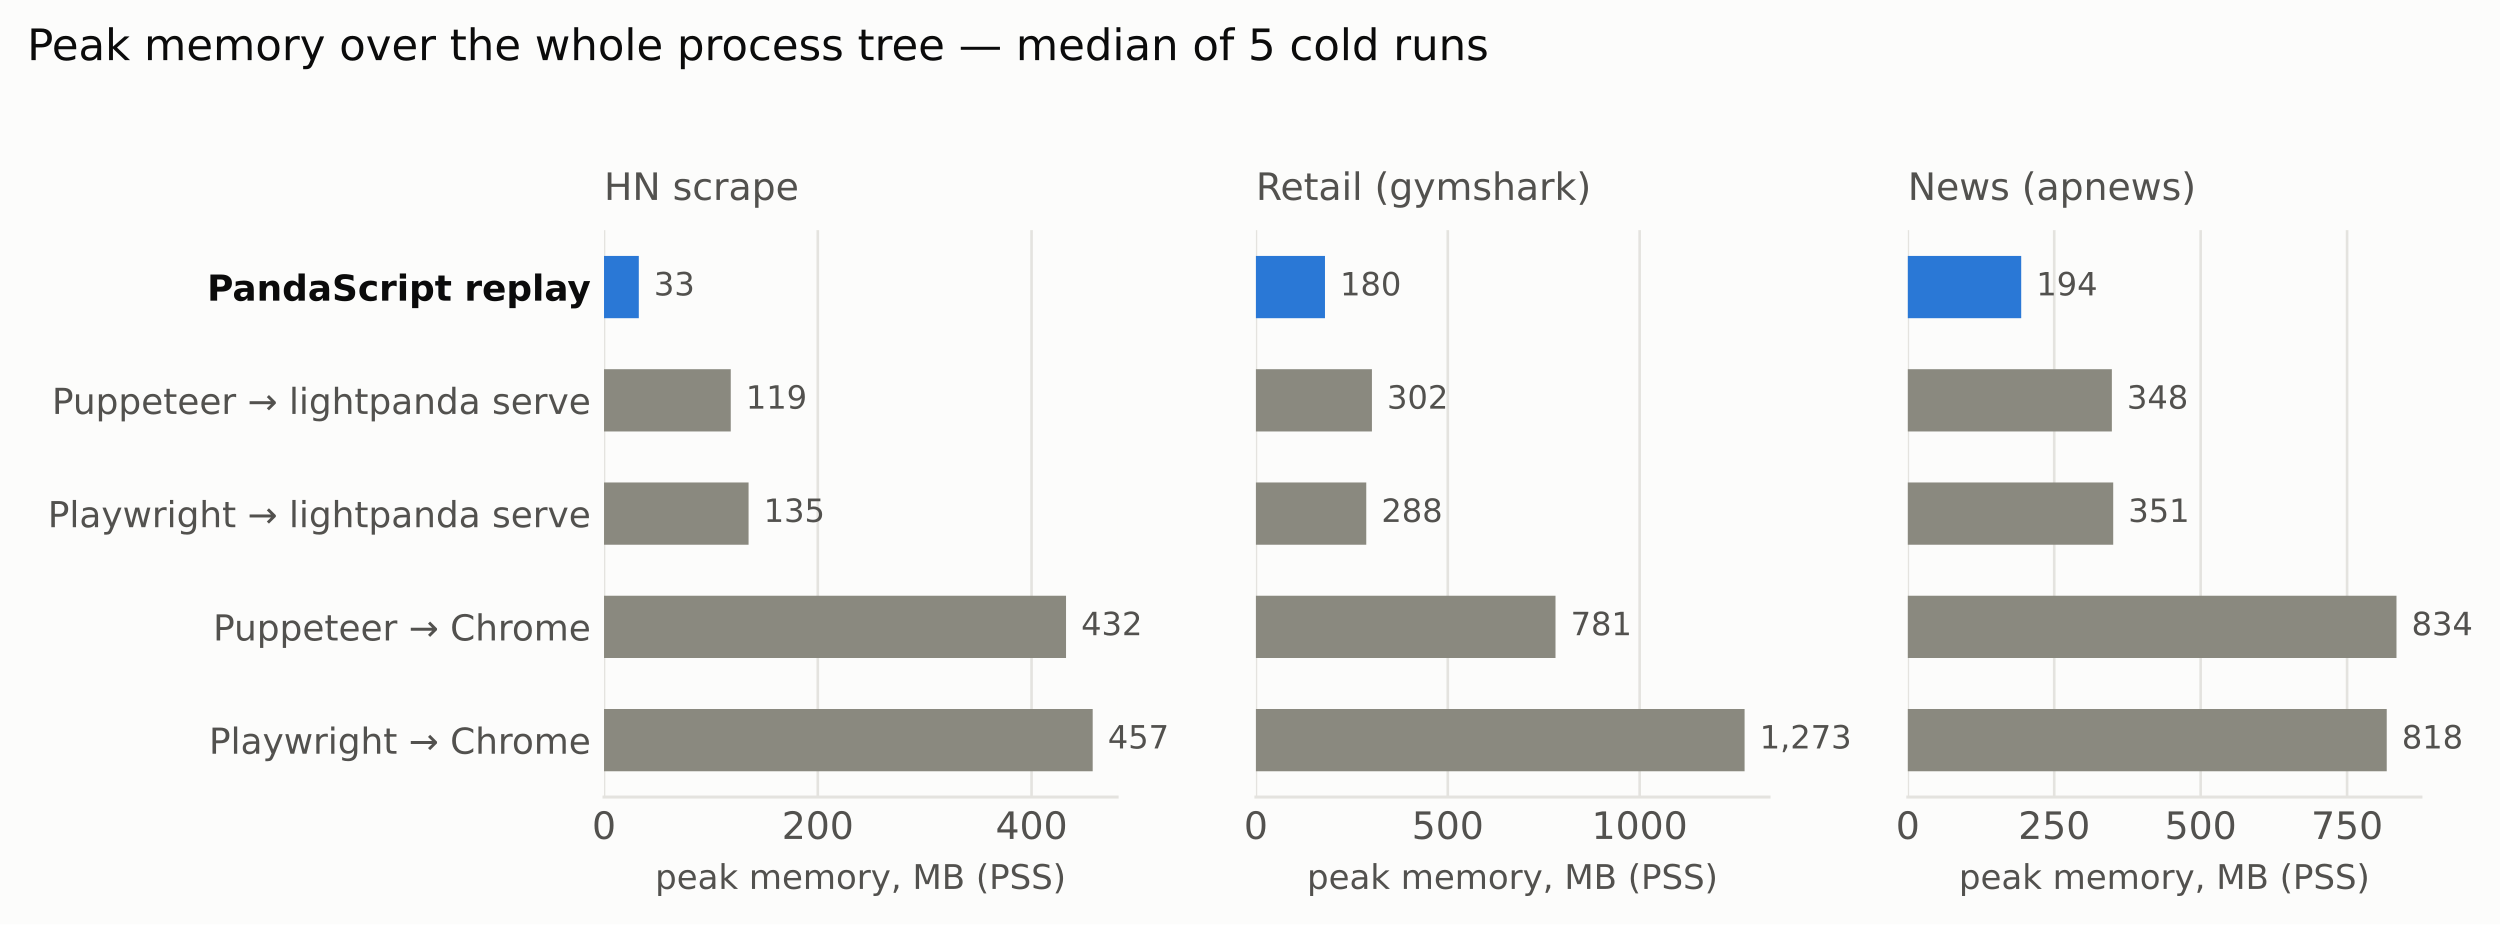
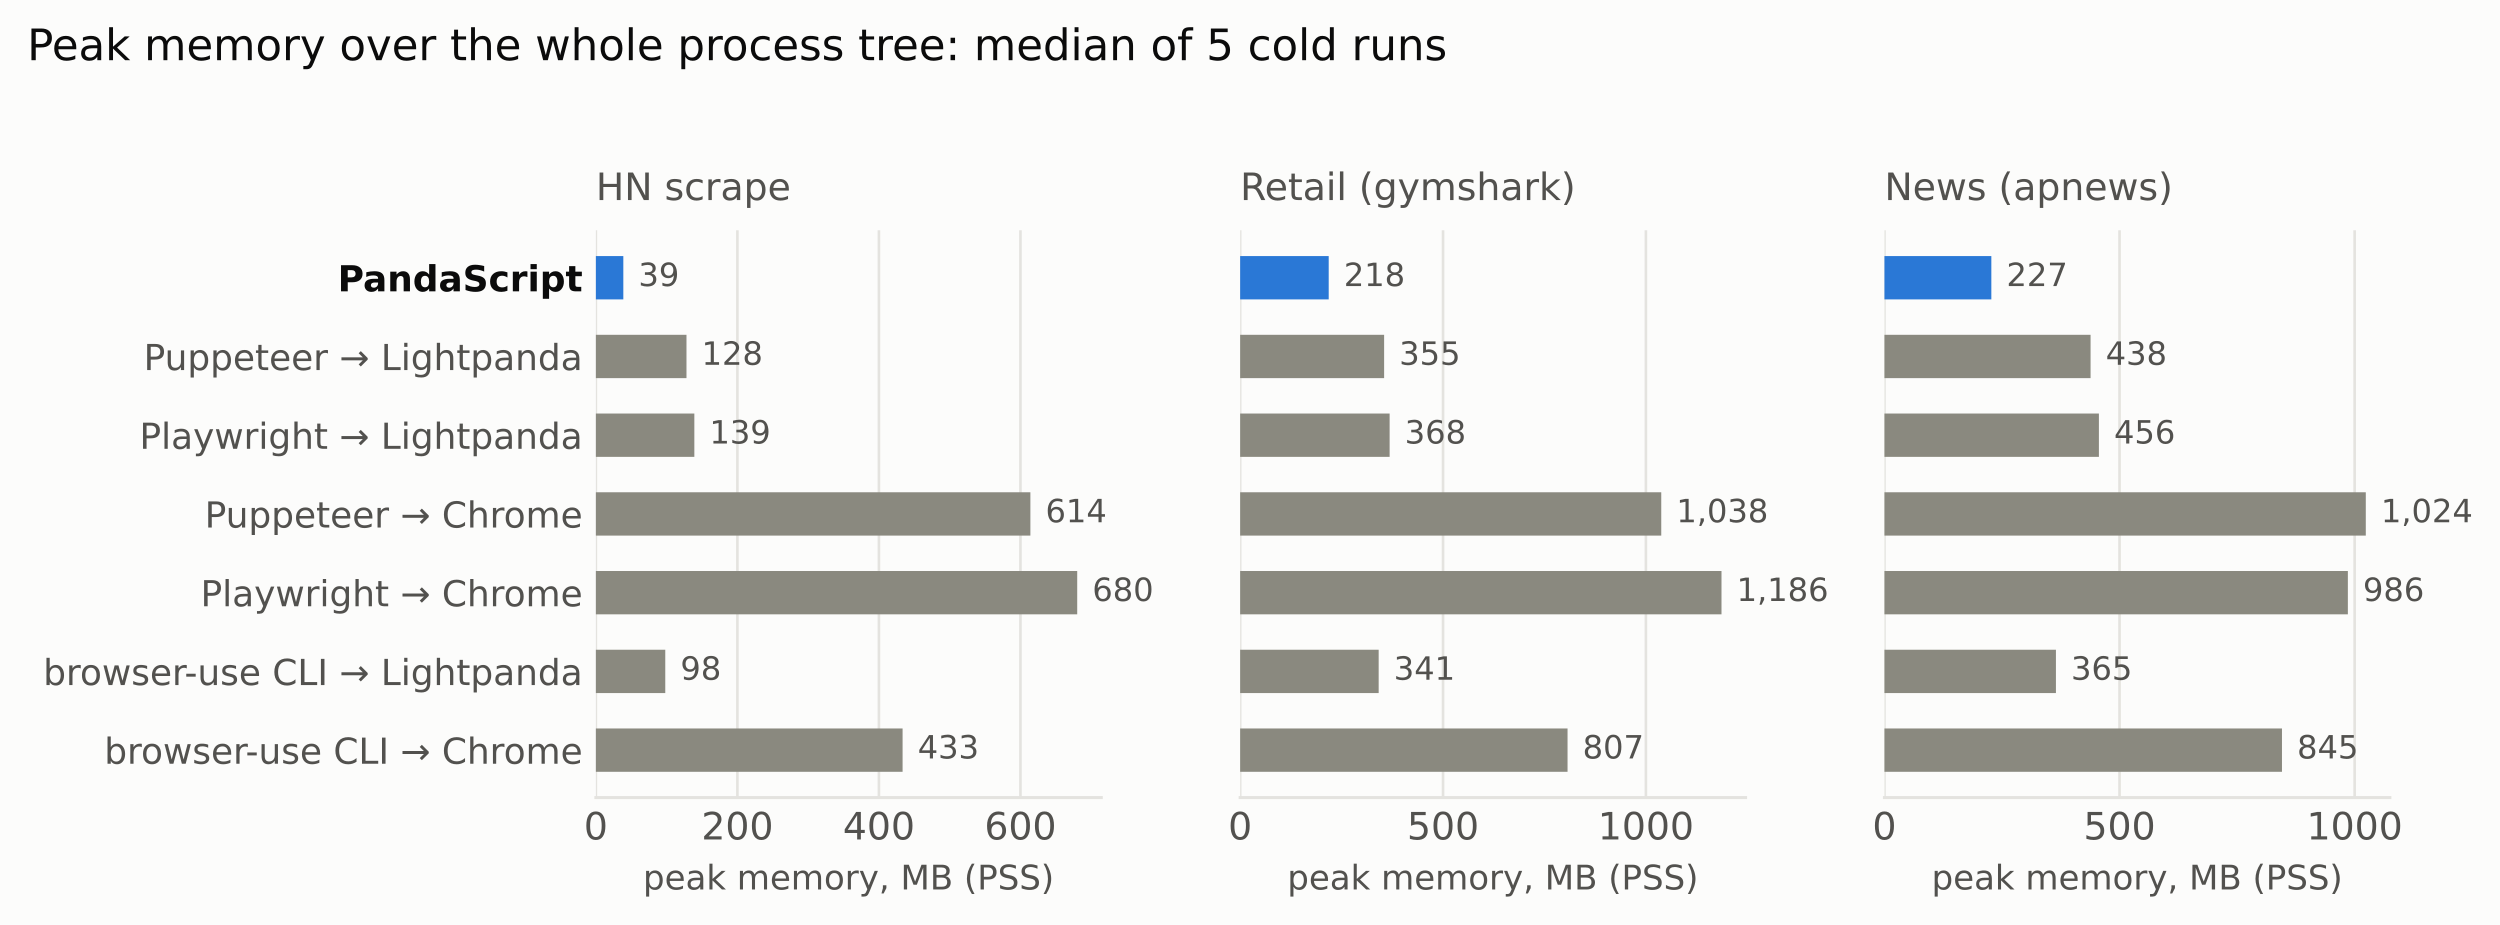
- <svg xmlns="http://www.w3.org/2000/svg" width="662.349pt" height="244.871pt" viewBox="0 0 662.349 244.871" version="1.1">
+ <svg xmlns="http://www.w3.org/2000/svg" width="661.92pt" height="244.871pt" viewBox="0 0 661.92 244.871" version="1.1">
  <defs>
    <style type="text/css">*{stroke-linejoin: round; stroke-linecap: butt}</style>
  </defs>
  <g id="figure_1">
    <g id="patch_1">
-       <path d="M 0 244.871  L 662.349 244.871  L 662.349 0  L 0 0  z " style="fill: #fcfcfb" />
+       <path d="M 0 244.871  L 661.92 244.871  L 661.92 0  L 0 0  z " style="fill: #fcfcfb" />
    </g>
    <g id="axes_1">
      <g id="patch_2">
-         <path d="M 160.028 211.17  L 295.971 211.17  L 295.971 60.972  L 160.028 60.972  z " style="fill: #fcfcfb" />
+         <path d="M 157.767 211.17  L 291.584 211.17  L 291.584 60.972  L 157.767 60.972  z " style="fill: #fcfcfb" />
      </g>
      <g id="matplotlib.axis_1">
        <g id="xtick_1">
          <g id="line2d_1">
-             <path d="M 160.028 211.17  L 160.028 60.972  " clip-path="url(#ped3a4d51f2)" style="fill: none; stroke: #e4e3df; stroke-width: 0.7; stroke-linecap: square" />
+             <path d="M 157.767 211.17  L 157.767 60.972  " clip-path="url(#p90a163537b)" style="fill: none; stroke: #e4e3df; stroke-width: 0.7; stroke-linecap: square" />
          </g>
          <g id="line2d_2" />
          <g id="text_1">
-             <text style="font-size: 10px; font-family: 'DejaVu Sans', 'Bitstream Vera Sans', 'Computer Modern Sans Serif', 'Lucida Grande', 'Verdana', 'Geneva', 'Lucid', 'Arial', 'Helvetica', 'Avant Garde', sans-serif; text-anchor: middle; fill: #52514e" x="160.028" y="222.268" transform="rotate(-0 160.028 222.2675)">0</text>
+             <text style="font-size: 10px; font-family: 'DejaVu Sans', 'Bitstream Vera Sans', 'Computer Modern Sans Serif', 'Lucida Grande', 'Verdana', 'Geneva', 'Lucid', 'Arial', 'Helvetica', 'Avant Garde', sans-serif; text-anchor: middle; fill: #52514e" x="157.767" y="222.268" transform="rotate(-0 157.7668 222.2675)">0</text>
          </g>
        </g>
        <g id="xtick_2">
          <g id="line2d_3">
-             <path d="M 216.664 211.17  L 216.664 60.972  " clip-path="url(#ped3a4d51f2)" style="fill: none; stroke: #e4e3df; stroke-width: 0.7; stroke-linecap: square" />
+             <path d="M 195.238 211.17  L 195.238 60.972  " clip-path="url(#p90a163537b)" style="fill: none; stroke: #e4e3df; stroke-width: 0.7; stroke-linecap: square" />
          </g>
          <g id="line2d_4" />
          <g id="text_2">
-             <text style="font-size: 10px; font-family: 'DejaVu Sans', 'Bitstream Vera Sans', 'Computer Modern Sans Serif', 'Lucida Grande', 'Verdana', 'Geneva', 'Lucid', 'Arial', 'Helvetica', 'Avant Garde', sans-serif; text-anchor: middle; fill: #52514e" x="216.664" y="222.268" transform="rotate(-0 216.6644 222.2675)">200</text>
+             <text style="font-size: 10px; font-family: 'DejaVu Sans', 'Bitstream Vera Sans', 'Computer Modern Sans Serif', 'Lucida Grande', 'Verdana', 'Geneva', 'Lucid', 'Arial', 'Helvetica', 'Avant Garde', sans-serif; text-anchor: middle; fill: #52514e" x="195.238" y="222.268" transform="rotate(-0 195.2378 222.2675)">200</text>
          </g>
        </g>
        <g id="xtick_3">
          <g id="line2d_5">
-             <path d="M 273.301 211.17  L 273.301 60.972  " clip-path="url(#ped3a4d51f2)" style="fill: none; stroke: #e4e3df; stroke-width: 0.7; stroke-linecap: square" />
+             <path d="M 232.709 211.17  L 232.709 60.972  " clip-path="url(#p90a163537b)" style="fill: none; stroke: #e4e3df; stroke-width: 0.7; stroke-linecap: square" />
          </g>
          <g id="line2d_6" />
          <g id="text_3">
-             <text style="font-size: 10px; font-family: 'DejaVu Sans', 'Bitstream Vera Sans', 'Computer Modern Sans Serif', 'Lucida Grande', 'Verdana', 'Geneva', 'Lucid', 'Arial', 'Helvetica', 'Avant Garde', sans-serif; text-anchor: middle; fill: #52514e" x="273.301" y="222.268" transform="rotate(-0 273.3008 222.2675)">400</text>
-           </g>
-         </g>
-         <g id="text_4">
-           <text style="font-size: 9px; font-family: 'DejaVu Sans', 'Bitstream Vera Sans', 'Computer Modern Sans Serif', 'Lucida Grande', 'Verdana', 'Geneva', 'Lucid', 'Arial', 'Helvetica', 'Avant Garde', sans-serif; text-anchor: middle; fill: #52514e" x="228" y="235.508" transform="rotate(-0 227.9996 235.5085)">peak memory, MB (PSS)</text>
+             <text style="font-size: 10px; font-family: 'DejaVu Sans', 'Bitstream Vera Sans', 'Computer Modern Sans Serif', 'Lucida Grande', 'Verdana', 'Geneva', 'Lucid', 'Arial', 'Helvetica', 'Avant Garde', sans-serif; text-anchor: middle; fill: #52514e" x="232.709" y="222.268" transform="rotate(-0 232.7087 222.2675)">400</text>
+           </g>
+         </g>
+         <g id="xtick_4">
+           <g id="line2d_7">
+             <path d="M 270.18 211.17  L 270.18 60.972  " clip-path="url(#p90a163537b)" style="fill: none; stroke: #e4e3df; stroke-width: 0.7; stroke-linecap: square" />
+           </g>
+           <g id="line2d_8" />
+           <g id="text_4">
+             <text style="font-size: 10px; font-family: 'DejaVu Sans', 'Bitstream Vera Sans', 'Computer Modern Sans Serif', 'Lucida Grande', 'Verdana', 'Geneva', 'Lucid', 'Arial', 'Helvetica', 'Avant Garde', sans-serif; text-anchor: middle; fill: #52514e" x="270.18" y="222.268" transform="rotate(-0 270.1797 222.2675)">600</text>
+           </g>
+         </g>
+         <g id="text_5">
+           <text style="font-size: 9px; font-family: 'DejaVu Sans', 'Bitstream Vera Sans', 'Computer Modern Sans Serif', 'Lucida Grande', 'Verdana', 'Geneva', 'Lucid', 'Arial', 'Helvetica', 'Avant Garde', sans-serif; text-anchor: middle; fill: #52514e" x="224.675" y="235.508" transform="rotate(-0 224.6753 235.5085)">peak memory, MB (PSS)</text>
        </g>
      </g>
      <g id="matplotlib.axis_2">
        <g id="ytick_1">
-           <g id="line2d_7" />
-           <g id="text_5">
-             <text style="font-size: 9.5px; font-family: 'DejaVu Sans', 'Bitstream Vera Sans', 'Computer Modern Sans Serif', 'Lucida Grande', 'Verdana', 'Geneva', 'Lucid', 'Arial', 'Helvetica', 'Avant Garde', sans-serif; text-anchor: end; fill: #52514e" x="156.528" y="199.699" transform="rotate(-0 156.528 199.6993)">Playwright → Chrome</text>
+           <g id="line2d_9" />
+           <g id="text_6">
+             <text style="font-size: 9.5px; font-family: 'DejaVu Sans', 'Bitstream Vera Sans', 'Computer Modern Sans Serif', 'Lucida Grande', 'Verdana', 'Geneva', 'Lucid', 'Arial', 'Helvetica', 'Avant Garde', sans-serif; text-anchor: end; fill: #52514e" x="154.267" y="202.219" transform="rotate(-0 154.2668 202.2192)">browser-use CLI → Chrome</text>
          </g>
        </g>
        <g id="ytick_2">
-           <g id="line2d_8" />
-           <g id="text_6">
-             <text style="font-size: 9.5px; font-family: 'DejaVu Sans', 'Bitstream Vera Sans', 'Computer Modern Sans Serif', 'Lucida Grande', 'Verdana', 'Geneva', 'Lucid', 'Arial', 'Helvetica', 'Avant Garde', sans-serif; text-anchor: end; fill: #52514e" x="156.528" y="169.69" transform="rotate(-0 156.528 169.6898)">Puppeteer → Chrome</text>
+           <g id="line2d_10" />
+           <g id="text_7">
+             <text style="font-size: 9.5px; font-family: 'DejaVu Sans', 'Bitstream Vera Sans', 'Computer Modern Sans Serif', 'Lucida Grande', 'Verdana', 'Geneva', 'Lucid', 'Arial', 'Helvetica', 'Avant Garde', sans-serif; text-anchor: end; fill: #52514e" x="154.267" y="181.373" transform="rotate(-0 154.2668 181.3729)">browser-use CLI → Lightpanda</text>
          </g>
        </g>
        <g id="ytick_3">
-           <g id="line2d_9" />
-           <g id="text_7">
-             <text style="font-size: 9.5px; font-family: 'DejaVu Sans', 'Bitstream Vera Sans', 'Computer Modern Sans Serif', 'Lucida Grande', 'Verdana', 'Geneva', 'Lucid', 'Arial', 'Helvetica', 'Avant Garde', sans-serif; text-anchor: end; fill: #52514e" x="156.528" y="139.68" transform="rotate(-0 156.528 139.6802)">Playwright → lightpanda serve</text>
+           <g id="line2d_11" />
+           <g id="text_8">
+             <text style="font-size: 9.5px; font-family: 'DejaVu Sans', 'Bitstream Vera Sans', 'Computer Modern Sans Serif', 'Lucida Grande', 'Verdana', 'Geneva', 'Lucid', 'Arial', 'Helvetica', 'Avant Garde', sans-serif; text-anchor: end; fill: #52514e" x="154.267" y="160.527" transform="rotate(-0 154.2668 160.5265)">Playwright → Chrome</text>
          </g>
        </g>
        <g id="ytick_4">
-           <g id="line2d_10" />
-           <g id="text_8">
-             <text style="font-size: 9.5px; font-family: 'DejaVu Sans', 'Bitstream Vera Sans', 'Computer Modern Sans Serif', 'Lucida Grande', 'Verdana', 'Geneva', 'Lucid', 'Arial', 'Helvetica', 'Avant Garde', sans-serif; text-anchor: end; fill: #52514e" x="156.528" y="109.671" transform="rotate(-0 156.528 109.6706)">Puppeteer → lightpanda serve</text>
+           <g id="line2d_12" />
+           <g id="text_9">
+             <text style="font-size: 9.5px; font-family: 'DejaVu Sans', 'Bitstream Vera Sans', 'Computer Modern Sans Serif', 'Lucida Grande', 'Verdana', 'Geneva', 'Lucid', 'Arial', 'Helvetica', 'Avant Garde', sans-serif; text-anchor: end; fill: #52514e" x="154.267" y="139.68" transform="rotate(-0 154.2668 139.6802)">Puppeteer → Chrome</text>
          </g>
        </g>
        <g id="ytick_5">
-           <g id="line2d_11" />
-           <g id="text_9">
-             <text style="font-weight: 700; font-size: 9.5px; font-family: 'DejaVu Sans', 'Bitstream Vera Sans', 'Computer Modern Sans Serif', 'Lucida Grande', 'Verdana', 'Geneva', 'Lucid', 'Arial', 'Helvetica', 'Avant Garde', sans-serif; text-anchor: end; fill: #0b0b0b" x="156.528" y="79.661" transform="rotate(-0 156.528 79.66107)">PandaScript replay</text>
+           <g id="line2d_13" />
+           <g id="text_10">
+             <text style="font-size: 9.5px; font-family: 'DejaVu Sans', 'Bitstream Vera Sans', 'Computer Modern Sans Serif', 'Lucida Grande', 'Verdana', 'Geneva', 'Lucid', 'Arial', 'Helvetica', 'Avant Garde', sans-serif; text-anchor: end; fill: #52514e" x="154.267" y="118.834" transform="rotate(-0 154.2668 118.8339)">Playwright → Lightpanda</text>
+           </g>
+         </g>
+         <g id="ytick_6">
+           <g id="line2d_14" />
+           <g id="text_11">
+             <text style="font-size: 9.5px; font-family: 'DejaVu Sans', 'Bitstream Vera Sans', 'Computer Modern Sans Serif', 'Lucida Grande', 'Verdana', 'Geneva', 'Lucid', 'Arial', 'Helvetica', 'Avant Garde', sans-serif; text-anchor: end; fill: #52514e" x="154.267" y="97.988" transform="rotate(-0 154.2668 97.98752)">Puppeteer → Lightpanda</text>
+           </g>
+         </g>
+         <g id="ytick_7">
+           <g id="line2d_15" />
+           <g id="text_12">
+             <text style="font-weight: 700; font-size: 9.5px; font-family: 'DejaVu Sans', 'Bitstream Vera Sans', 'Computer Modern Sans Serif', 'Lucida Grande', 'Verdana', 'Geneva', 'Lucid', 'Arial', 'Helvetica', 'Avant Garde', sans-serif; text-anchor: end; fill: #0b0b0b" x="154.267" y="77.141" transform="rotate(-0 154.2668 77.14118)">PandaScript</text>
          </g>
        </g>
      </g>
      <g id="patch_3">
-         <path d="M 160.028 211.17  L 295.971 211.17  " style="fill: none; stroke: #e4e3df; stroke-width: 0.8; stroke-linejoin: miter; stroke-linecap: square" />
+         <path d="M 157.767 211.17  L 291.584 211.17  " style="fill: none; stroke: #e4e3df; stroke-width: 0.8; stroke-linejoin: miter; stroke-linecap: square" />
      </g>
      <g id="patch_4">
-         <path d="M 160.028 204.343  L 289.498 204.343  L 289.498 187.837  L 160.028 187.837  z " clip-path="url(#ped3a4d51f2)" style="fill: #8a897f" />
+         <path d="M 157.767 204.343  L 238.977 204.343  L 238.977 192.877  L 157.767 192.877  z " clip-path="url(#p90a163537b)" style="fill: #8a897f" />
      </g>
      <g id="patch_5">
-         <path d="M 160.028 174.333  L 282.434 174.333  L 282.434 157.828  L 160.028 157.828  z " clip-path="url(#ped3a4d51f2)" style="fill: #8a897f" />
+         <path d="M 157.767 183.496  L 176.143 183.496  L 176.143 172.031  L 157.767 172.031  z " clip-path="url(#p90a163537b)" style="fill: #8a897f" />
      </g>
      <g id="patch_6">
-         <path d="M 160.028 144.324  L 198.328 144.324  L 198.328 127.818  L 160.028 127.818  z " clip-path="url(#ped3a4d51f2)" style="fill: #8a897f" />
+         <path d="M 157.767 162.65  L 285.212 162.65  L 285.212 151.185  L 157.767 151.185  z " clip-path="url(#p90a163537b)" style="fill: #8a897f" />
      </g>
      <g id="patch_7">
-         <path d="M 160.028 114.314  L 193.606 114.314  L 193.606 97.809  L 160.028 97.809  z " clip-path="url(#ped3a4d51f2)" style="fill: #8a897f" />
+         <path d="M 157.767 141.804  L 272.811 141.804  L 272.811 130.338  L 157.767 130.338  z " clip-path="url(#p90a163537b)" style="fill: #8a897f" />
      </g>
      <g id="patch_8">
-         <path d="M 160.028 84.304  L 169.246 84.304  L 169.246 67.799  L 160.028 67.799  z " clip-path="url(#ped3a4d51f2)" style="fill: #2a78d6" />
-       </g>
-       <g id="text_10">
-         <text style="font-size: 10px; font-family: 'DejaVu Sans', 'Bitstream Vera Sans', 'Computer Modern Sans Serif', 'Lucida Grande', 'Verdana', 'Geneva', 'Lucid', 'Arial', 'Helvetica', 'Avant Garde', sans-serif; text-anchor: start; fill: #52514e" x="160.028" y="52.972" transform="rotate(-0 160.028 52.972)">HN scrape</text>
-       </g>
-       <g id="text_11">
-         <text style="font-size: 8.5px; font-family: 'DejaVu Sans', 'Bitstream Vera Sans', 'Computer Modern Sans Serif', 'Lucida Grande', 'Verdana', 'Geneva', 'Lucid', 'Arial', 'Helvetica', 'Avant Garde', sans-serif; text-anchor: start; fill: #52514e" x="293.498" y="198.298" transform="rotate(-0 293.4978 198.2981)">457</text>
-       </g>
-       <g id="text_12">
-         <text style="font-size: 8.5px; font-family: 'DejaVu Sans', 'Bitstream Vera Sans', 'Computer Modern Sans Serif', 'Lucida Grande', 'Verdana', 'Geneva', 'Lucid', 'Arial', 'Helvetica', 'Avant Garde', sans-serif; text-anchor: start; fill: #52514e" x="286.434" y="168.289" transform="rotate(-0 286.434 168.2885)">432</text>
+         <path d="M 157.767 120.957  L 183.84 120.957  L 183.84 109.492  L 157.767 109.492  z " clip-path="url(#p90a163537b)" style="fill: #8a897f" />
+       </g>
+       <g id="patch_9">
+         <path d="M 157.767 100.111  L 181.758 100.111  L 181.758 88.646  L 157.767 88.646  z " clip-path="url(#p90a163537b)" style="fill: #8a897f" />
+       </g>
+       <g id="patch_10">
+         <path d="M 157.767 79.265  L 165.036 79.265  L 165.036 67.799  L 157.767 67.799  z " clip-path="url(#p90a163537b)" style="fill: #2a78d6" />
      </g>
      <g id="text_13">
-         <text style="font-size: 8.5px; font-family: 'DejaVu Sans', 'Bitstream Vera Sans', 'Computer Modern Sans Serif', 'Lucida Grande', 'Verdana', 'Geneva', 'Lucid', 'Arial', 'Helvetica', 'Avant Garde', sans-serif; text-anchor: start; fill: #52514e" x="202.328" y="138.279" transform="rotate(-0 202.3278 138.279)">135</text>
+         <text style="font-size: 10px; font-family: 'DejaVu Sans', 'Bitstream Vera Sans', 'Computer Modern Sans Serif', 'Lucida Grande', 'Verdana', 'Geneva', 'Lucid', 'Arial', 'Helvetica', 'Avant Garde', sans-serif; text-anchor: start; fill: #52514e" x="157.767" y="52.972" transform="rotate(-0 157.7668 52.972)">HN scrape</text>
      </g>
      <g id="text_14">
-         <text style="font-size: 8.5px; font-family: 'DejaVu Sans', 'Bitstream Vera Sans', 'Computer Modern Sans Serif', 'Lucida Grande', 'Verdana', 'Geneva', 'Lucid', 'Arial', 'Helvetica', 'Avant Garde', sans-serif; text-anchor: start; fill: #52514e" x="197.606" y="108.269" transform="rotate(-0 197.6058 108.2694)">119</text>
+         <text style="font-size: 8.5px; font-family: 'DejaVu Sans', 'Bitstream Vera Sans', 'Computer Modern Sans Serif', 'Lucida Grande', 'Verdana', 'Geneva', 'Lucid', 'Arial', 'Helvetica', 'Avant Garde', sans-serif; text-anchor: start; fill: #52514e" x="242.977" y="200.818" transform="rotate(-0 242.9767 200.818)">433</text>
      </g>
      <g id="text_15">
-         <text style="font-size: 8.5px; font-family: 'DejaVu Sans', 'Bitstream Vera Sans', 'Computer Modern Sans Serif', 'Lucida Grande', 'Verdana', 'Geneva', 'Lucid', 'Arial', 'Helvetica', 'Avant Garde', sans-serif; text-anchor: start; fill: #52514e" x="173.246" y="78.26" transform="rotate(-0 173.2463 78.25982)">33</text>
+         <text style="font-size: 8.5px; font-family: 'DejaVu Sans', 'Bitstream Vera Sans', 'Computer Modern Sans Serif', 'Lucida Grande', 'Verdana', 'Geneva', 'Lucid', 'Arial', 'Helvetica', 'Avant Garde', sans-serif; text-anchor: start; fill: #52514e" x="180.143" y="179.972" transform="rotate(-0 180.1431 179.9716)">98</text>
+       </g>
+       <g id="text_16">
+         <text style="font-size: 8.5px; font-family: 'DejaVu Sans', 'Bitstream Vera Sans', 'Computer Modern Sans Serif', 'Lucida Grande', 'Verdana', 'Geneva', 'Lucid', 'Arial', 'Helvetica', 'Avant Garde', sans-serif; text-anchor: start; fill: #52514e" x="289.212" y="159.125" transform="rotate(-0 289.2115 159.1253)">680</text>
+       </g>
+       <g id="text_17">
+         <text style="font-size: 8.5px; font-family: 'DejaVu Sans', 'Bitstream Vera Sans', 'Computer Modern Sans Serif', 'Lucida Grande', 'Verdana', 'Geneva', 'Lucid', 'Arial', 'Helvetica', 'Avant Garde', sans-serif; text-anchor: start; fill: #52514e" x="276.811" y="138.279" transform="rotate(-0 276.8113 138.279)">614</text>
+       </g>
+       <g id="text_18">
+         <text style="font-size: 8.5px; font-family: 'DejaVu Sans', 'Bitstream Vera Sans', 'Computer Modern Sans Serif', 'Lucida Grande', 'Verdana', 'Geneva', 'Lucid', 'Arial', 'Helvetica', 'Avant Garde', sans-serif; text-anchor: start; fill: #52514e" x="187.84" y="117.433" transform="rotate(-0 187.8398 117.4326)">139</text>
+       </g>
+       <g id="text_19">
+         <text style="font-size: 8.5px; font-family: 'DejaVu Sans', 'Bitstream Vera Sans', 'Computer Modern Sans Serif', 'Lucida Grande', 'Verdana', 'Geneva', 'Lucid', 'Arial', 'Helvetica', 'Avant Garde', sans-serif; text-anchor: start; fill: #52514e" x="185.758" y="96.586" transform="rotate(-0 185.7577 96.58627)">128</text>
+       </g>
+       <g id="text_20">
+         <text style="font-size: 8.5px; font-family: 'DejaVu Sans', 'Bitstream Vera Sans', 'Computer Modern Sans Serif', 'Lucida Grande', 'Verdana', 'Geneva', 'Lucid', 'Arial', 'Helvetica', 'Avant Garde', sans-serif; text-anchor: start; fill: #52514e" x="169.036" y="75.74" transform="rotate(-0 169.0357 75.73993)">39</text>
      </g>
    </g>
    <g id="axes_2">
-       <g id="patch_9">
-         <path d="M 332.741 211.17  L 468.685 211.17  L 468.685 60.972  L 332.741 60.972  z " style="fill: #fcfcfb" />
+       <g id="patch_11">
+         <path d="M 328.354 211.17  L 462.171 211.17  L 462.171 60.972  L 328.354 60.972  z " style="fill: #fcfcfb" />
      </g>
      <g id="matplotlib.axis_3">
-         <g id="xtick_4">
-           <g id="line2d_12">
-             <path d="M 332.741 211.17  L 332.741 60.972  " clip-path="url(#pb6df1521ff)" style="fill: none; stroke: #e4e3df; stroke-width: 0.7; stroke-linecap: square" />
-           </g>
-           <g id="line2d_13" />
-           <g id="text_16">
-             <text style="font-size: 10px; font-family: 'DejaVu Sans', 'Bitstream Vera Sans', 'Computer Modern Sans Serif', 'Lucida Grande', 'Verdana', 'Geneva', 'Lucid', 'Arial', 'Helvetica', 'Avant Garde', sans-serif; text-anchor: middle; fill: #52514e" x="332.741" y="222.268" transform="rotate(-0 332.7413 222.2675)">0</text>
-           </g>
-         </g>
        <g id="xtick_5">
-           <g id="line2d_14">
-             <path d="M 383.575 211.17  L 383.575 60.972  " clip-path="url(#pb6df1521ff)" style="fill: none; stroke: #e4e3df; stroke-width: 0.7; stroke-linecap: square" />
-           </g>
-           <g id="line2d_15" />
-           <g id="text_17">
-             <text style="font-size: 10px; font-family: 'DejaVu Sans', 'Bitstream Vera Sans', 'Computer Modern Sans Serif', 'Lucida Grande', 'Verdana', 'Geneva', 'Lucid', 'Arial', 'Helvetica', 'Avant Garde', sans-serif; text-anchor: middle; fill: #52514e" x="383.575" y="222.268" transform="rotate(-0 383.575 222.2675)">500</text>
+           <g id="line2d_16">
+             <path d="M 328.354 211.17  L 328.354 60.972  " clip-path="url(#p562cbe5c0b)" style="fill: none; stroke: #e4e3df; stroke-width: 0.7; stroke-linecap: square" />
+           </g>
+           <g id="line2d_17" />
+           <g id="text_21">
+             <text style="font-size: 10px; font-family: 'DejaVu Sans', 'Bitstream Vera Sans', 'Computer Modern Sans Serif', 'Lucida Grande', 'Verdana', 'Geneva', 'Lucid', 'Arial', 'Helvetica', 'Avant Garde', sans-serif; text-anchor: middle; fill: #52514e" x="328.354" y="222.268" transform="rotate(-0 328.3538 222.2675)">0</text>
          </g>
        </g>
        <g id="xtick_6">
-           <g id="line2d_16">
-             <path d="M 434.409 211.17  L 434.409 60.972  " clip-path="url(#pb6df1521ff)" style="fill: none; stroke: #e4e3df; stroke-width: 0.7; stroke-linecap: square" />
-           </g>
-           <g id="line2d_17" />
-           <g id="text_18">
-             <text style="font-size: 10px; font-family: 'DejaVu Sans', 'Bitstream Vera Sans', 'Computer Modern Sans Serif', 'Lucida Grande', 'Verdana', 'Geneva', 'Lucid', 'Arial', 'Helvetica', 'Avant Garde', sans-serif; text-anchor: middle; fill: #52514e" x="434.409" y="222.268" transform="rotate(-0 434.4087 222.2675)">1000</text>
-           </g>
-         </g>
-         <g id="text_19">
-           <text style="font-size: 9px; font-family: 'DejaVu Sans', 'Bitstream Vera Sans', 'Computer Modern Sans Serif', 'Lucida Grande', 'Verdana', 'Geneva', 'Lucid', 'Arial', 'Helvetica', 'Avant Garde', sans-serif; text-anchor: middle; fill: #52514e" x="400.713" y="235.508" transform="rotate(-0 400.713 235.5085)">peak memory, MB (PSS)</text>
+           <g id="line2d_18">
+             <path d="M 382.068 211.17  L 382.068 60.972  " clip-path="url(#p562cbe5c0b)" style="fill: none; stroke: #e4e3df; stroke-width: 0.7; stroke-linecap: square" />
+           </g>
+           <g id="line2d_19" />
+           <g id="text_22">
+             <text style="font-size: 10px; font-family: 'DejaVu Sans', 'Bitstream Vera Sans', 'Computer Modern Sans Serif', 'Lucida Grande', 'Verdana', 'Geneva', 'Lucid', 'Arial', 'Helvetica', 'Avant Garde', sans-serif; text-anchor: middle; fill: #52514e" x="382.068" y="222.268" transform="rotate(-0 382.0681 222.2675)">500</text>
+           </g>
+         </g>
+         <g id="xtick_7">
+           <g id="line2d_20">
+             <path d="M 435.782 211.17  L 435.782 60.972  " clip-path="url(#p562cbe5c0b)" style="fill: none; stroke: #e4e3df; stroke-width: 0.7; stroke-linecap: square" />
+           </g>
+           <g id="line2d_21" />
+           <g id="text_23">
+             <text style="font-size: 10px; font-family: 'DejaVu Sans', 'Bitstream Vera Sans', 'Computer Modern Sans Serif', 'Lucida Grande', 'Verdana', 'Geneva', 'Lucid', 'Arial', 'Helvetica', 'Avant Garde', sans-serif; text-anchor: middle; fill: #52514e" x="435.782" y="222.268" transform="rotate(-0 435.7825 222.2675)">1000</text>
+           </g>
+         </g>
+         <g id="text_24">
+           <text style="font-size: 9px; font-family: 'DejaVu Sans', 'Bitstream Vera Sans', 'Computer Modern Sans Serif', 'Lucida Grande', 'Verdana', 'Geneva', 'Lucid', 'Arial', 'Helvetica', 'Avant Garde', sans-serif; text-anchor: middle; fill: #52514e" x="395.262" y="235.508" transform="rotate(-0 395.2623 235.5085)">peak memory, MB (PSS)</text>
        </g>
      </g>
      <g id="matplotlib.axis_4">
-         <g id="ytick_6">
-           <g id="line2d_18" />
-         </g>
-         <g id="ytick_7">
-           <g id="line2d_19" />
-         </g>
        <g id="ytick_8">
-           <g id="line2d_20" />
+           <g id="line2d_22" />
        </g>
        <g id="ytick_9">
-           <g id="line2d_21" />
+           <g id="line2d_23" />
        </g>
        <g id="ytick_10">
-           <g id="line2d_22" />
-         </g>
-       </g>
-       <g id="patch_10">
-         <path d="M 332.741 211.17  L 468.685 211.17  " style="fill: none; stroke: #e4e3df; stroke-width: 0.8; stroke-linejoin: miter; stroke-linecap: square" />
-       </g>
-       <g id="patch_11">
-         <path d="M 332.741 204.343  L 462.211 204.343  L 462.211 187.837  L 332.741 187.837  z " clip-path="url(#pb6df1521ff)" style="fill: #8a897f" />
+           <g id="line2d_24" />
+         </g>
+         <g id="ytick_11">
+           <g id="line2d_25" />
+         </g>
+         <g id="ytick_12">
+           <g id="line2d_26" />
+         </g>
+         <g id="ytick_13">
+           <g id="line2d_27" />
+         </g>
+         <g id="ytick_14">
+           <g id="line2d_28" />
+         </g>
      </g>
      <g id="patch_12">
-         <path d="M 332.741 174.333  L 412.116 174.333  L 412.116 157.828  L 332.741 157.828  z " clip-path="url(#pb6df1521ff)" style="fill: #8a897f" />
+         <path d="M 328.354 211.17  L 462.171 211.17  " style="fill: none; stroke: #e4e3df; stroke-width: 0.8; stroke-linejoin: miter; stroke-linecap: square" />
      </g>
      <g id="patch_13">
-         <path d="M 332.741 144.324  L 361.977 144.324  L 361.977 127.818  L 332.741 127.818  z " clip-path="url(#pb6df1521ff)" style="fill: #8a897f" />
+         <path d="M 328.354 204.343  L 415.037 204.343  L 415.037 192.877  L 328.354 192.877  z " clip-path="url(#p562cbe5c0b)" style="fill: #8a897f" />
      </g>
      <g id="patch_14">
-         <path d="M 332.741 114.314  L 363.479 114.314  L 363.479 97.809  L 332.741 97.809  z " clip-path="url(#pb6df1521ff)" style="fill: #8a897f" />
+         <path d="M 328.354 183.496  L 365.028 183.496  L 365.028 172.031  L 328.354 172.031  z " clip-path="url(#p562cbe5c0b)" style="fill: #8a897f" />
      </g>
      <g id="patch_15">
-         <path d="M 332.741 84.304  L 351.04 84.304  L 351.04 67.799  L 332.741 67.799  z " clip-path="url(#pb6df1521ff)" style="fill: #2a78d6" />
-       </g>
-       <g id="text_20">
-         <text style="font-size: 10px; font-family: 'DejaVu Sans', 'Bitstream Vera Sans', 'Computer Modern Sans Serif', 'Lucida Grande', 'Verdana', 'Geneva', 'Lucid', 'Arial', 'Helvetica', 'Avant Garde', sans-serif; text-anchor: start; fill: #52514e" x="332.741" y="52.972" transform="rotate(-0 332.7413 52.972)">Retail (gymshark)</text>
-       </g>
-       <g id="text_21">
-         <text style="font-size: 8.5px; font-family: 'DejaVu Sans', 'Bitstream Vera Sans', 'Computer Modern Sans Serif', 'Lucida Grande', 'Verdana', 'Geneva', 'Lucid', 'Arial', 'Helvetica', 'Avant Garde', sans-serif; text-anchor: start; fill: #52514e" x="466.211" y="198.298" transform="rotate(-0 466.2111 198.2981)">1,273</text>
-       </g>
-       <g id="text_22">
-         <text style="font-size: 8.5px; font-family: 'DejaVu Sans', 'Bitstream Vera Sans', 'Computer Modern Sans Serif', 'Lucida Grande', 'Verdana', 'Geneva', 'Lucid', 'Arial', 'Helvetica', 'Avant Garde', sans-serif; text-anchor: start; fill: #52514e" x="416.116" y="168.289" transform="rotate(-0 416.1164 168.2885)">781</text>
-       </g>
-       <g id="text_23">
-         <text style="font-size: 8.5px; font-family: 'DejaVu Sans', 'Bitstream Vera Sans', 'Computer Modern Sans Serif', 'Lucida Grande', 'Verdana', 'Geneva', 'Lucid', 'Arial', 'Helvetica', 'Avant Garde', sans-serif; text-anchor: start; fill: #52514e" x="365.977" y="138.279" transform="rotate(-0 365.9772 138.279)">288</text>
-       </g>
-       <g id="text_24">
-         <text style="font-size: 8.5px; font-family: 'DejaVu Sans', 'Bitstream Vera Sans', 'Computer Modern Sans Serif', 'Lucida Grande', 'Verdana', 'Geneva', 'Lucid', 'Arial', 'Helvetica', 'Avant Garde', sans-serif; text-anchor: start; fill: #52514e" x="367.479" y="108.269" transform="rotate(-0 367.479 108.2694)">302</text>
+         <path d="M 328.354 162.65  L 455.799 162.65  L 455.799 151.185  L 328.354 151.185  z " clip-path="url(#p562cbe5c0b)" style="fill: #8a897f" />
+       </g>
+       <g id="patch_16">
+         <path d="M 328.354 141.804  L 439.847 141.804  L 439.847 130.338  L 328.354 130.338  z " clip-path="url(#p562cbe5c0b)" style="fill: #8a897f" />
+       </g>
+       <g id="patch_17">
+         <path d="M 328.354 120.957  L 367.929 120.957  L 367.929 109.492  L 328.354 109.492  z " clip-path="url(#p562cbe5c0b)" style="fill: #8a897f" />
+       </g>
+       <g id="patch_18">
+         <path d="M 328.354 100.111  L 366.47 100.111  L 366.47 88.646  L 328.354 88.646  z " clip-path="url(#p562cbe5c0b)" style="fill: #8a897f" />
+       </g>
+       <g id="patch_19">
+         <path d="M 328.354 79.265  L 351.798 79.265  L 351.798 67.799  L 328.354 67.799  z " clip-path="url(#p562cbe5c0b)" style="fill: #2a78d6" />
      </g>
      <g id="text_25">
-         <text style="font-size: 8.5px; font-family: 'DejaVu Sans', 'Bitstream Vera Sans', 'Computer Modern Sans Serif', 'Lucida Grande', 'Verdana', 'Geneva', 'Lucid', 'Arial', 'Helvetica', 'Avant Garde', sans-serif; text-anchor: start; fill: #52514e" x="355.04" y="78.26" transform="rotate(-0 355.0403 78.25982)">180</text>
+         <text style="font-size: 10px; font-family: 'DejaVu Sans', 'Bitstream Vera Sans', 'Computer Modern Sans Serif', 'Lucida Grande', 'Verdana', 'Geneva', 'Lucid', 'Arial', 'Helvetica', 'Avant Garde', sans-serif; text-anchor: start; fill: #52514e" x="328.354" y="52.972" transform="rotate(-0 328.3538 52.972)">Retail (gymshark)</text>
+       </g>
+       <g id="text_26">
+         <text style="font-size: 8.5px; font-family: 'DejaVu Sans', 'Bitstream Vera Sans', 'Computer Modern Sans Serif', 'Lucida Grande', 'Verdana', 'Geneva', 'Lucid', 'Arial', 'Helvetica', 'Avant Garde', sans-serif; text-anchor: start; fill: #52514e" x="419.037" y="200.818" transform="rotate(-0 419.0368 200.818)">807</text>
+       </g>
+       <g id="text_27">
+         <text style="font-size: 8.5px; font-family: 'DejaVu Sans', 'Bitstream Vera Sans', 'Computer Modern Sans Serif', 'Lucida Grande', 'Verdana', 'Geneva', 'Lucid', 'Arial', 'Helvetica', 'Avant Garde', sans-serif; text-anchor: start; fill: #52514e" x="369.028" y="179.972" transform="rotate(-0 369.0282 179.9716)">341</text>
+       </g>
+       <g id="text_28">
+         <text style="font-size: 8.5px; font-family: 'DejaVu Sans', 'Bitstream Vera Sans', 'Computer Modern Sans Serif', 'Lucida Grande', 'Verdana', 'Geneva', 'Lucid', 'Arial', 'Helvetica', 'Avant Garde', sans-serif; text-anchor: start; fill: #52514e" x="459.799" y="159.125" transform="rotate(-0 459.7986 159.1253)">1,186</text>
+       </g>
+       <g id="text_29">
+         <text style="font-size: 8.5px; font-family: 'DejaVu Sans', 'Bitstream Vera Sans', 'Computer Modern Sans Serif', 'Lucida Grande', 'Verdana', 'Geneva', 'Lucid', 'Arial', 'Helvetica', 'Avant Garde', sans-serif; text-anchor: start; fill: #52514e" x="443.847" y="138.279" transform="rotate(-0 443.8468 138.279)">1,038</text>
+       </g>
+       <g id="text_30">
+         <text style="font-size: 8.5px; font-family: 'DejaVu Sans', 'Bitstream Vera Sans', 'Computer Modern Sans Serif', 'Lucida Grande', 'Verdana', 'Geneva', 'Lucid', 'Arial', 'Helvetica', 'Avant Garde', sans-serif; text-anchor: start; fill: #52514e" x="371.929" y="117.433" transform="rotate(-0 371.929 117.4326)">368</text>
+       </g>
+       <g id="text_31">
+         <text style="font-size: 8.5px; font-family: 'DejaVu Sans', 'Bitstream Vera Sans', 'Computer Modern Sans Serif', 'Lucida Grande', 'Verdana', 'Geneva', 'Lucid', 'Arial', 'Helvetica', 'Avant Garde', sans-serif; text-anchor: start; fill: #52514e" x="370.47" y="96.586" transform="rotate(-0 370.4698 96.58627)">355</text>
+       </g>
+       <g id="text_32">
+         <text style="font-size: 8.5px; font-family: 'DejaVu Sans', 'Bitstream Vera Sans', 'Computer Modern Sans Serif', 'Lucida Grande', 'Verdana', 'Geneva', 'Lucid', 'Arial', 'Helvetica', 'Avant Garde', sans-serif; text-anchor: start; fill: #52514e" x="355.798" y="75.74" transform="rotate(-0 355.7982 75.73993)">218</text>
      </g>
    </g>
    <g id="axes_3">
-       <g id="patch_16">
-         <path d="M 505.455 211.17  L 641.398 211.17  L 641.398 60.972  L 505.455 60.972  z " style="fill: #fcfcfb" />
+       <g id="patch_20">
+         <path d="M 498.941 211.17  L 632.758 211.17  L 632.758 60.972  L 498.941 60.972  z " style="fill: #fcfcfb" />
      </g>
      <g id="matplotlib.axis_5">
-         <g id="xtick_7">
-           <g id="line2d_23">
-             <path d="M 505.455 211.17  L 505.455 60.972  " clip-path="url(#pef9ed0167f)" style="fill: none; stroke: #e4e3df; stroke-width: 0.7; stroke-linecap: square" />
-           </g>
-           <g id="line2d_24" />
-           <g id="text_26">
-             <text style="font-size: 10px; font-family: 'DejaVu Sans', 'Bitstream Vera Sans', 'Computer Modern Sans Serif', 'Lucida Grande', 'Verdana', 'Geneva', 'Lucid', 'Arial', 'Helvetica', 'Avant Garde', sans-serif; text-anchor: middle; fill: #52514e" x="505.455" y="222.268" transform="rotate(-0 505.4547 222.2675)">0</text>
-           </g>
-         </g>
        <g id="xtick_8">
-           <g id="line2d_25">
-             <path d="M 544.248 211.17  L 544.248 60.972  " clip-path="url(#pef9ed0167f)" style="fill: none; stroke: #e4e3df; stroke-width: 0.7; stroke-linecap: square" />
-           </g>
-           <g id="line2d_26" />
-           <g id="text_27">
-             <text style="font-size: 10px; font-family: 'DejaVu Sans', 'Bitstream Vera Sans', 'Computer Modern Sans Serif', 'Lucida Grande', 'Verdana', 'Geneva', 'Lucid', 'Arial', 'Helvetica', 'Avant Garde', sans-serif; text-anchor: middle; fill: #52514e" x="544.248" y="222.268" transform="rotate(-0 544.2484 222.2675)">250</text>
+           <g id="line2d_29">
+             <path d="M 498.941 211.17  L 498.941 60.972  " clip-path="url(#p1e2a950eb0)" style="fill: none; stroke: #e4e3df; stroke-width: 0.7; stroke-linecap: square" />
+           </g>
+           <g id="line2d_30" />
+           <g id="text_33">
+             <text style="font-size: 10px; font-family: 'DejaVu Sans', 'Bitstream Vera Sans', 'Computer Modern Sans Serif', 'Lucida Grande', 'Verdana', 'Geneva', 'Lucid', 'Arial', 'Helvetica', 'Avant Garde', sans-serif; text-anchor: middle; fill: #52514e" x="498.941" y="222.268" transform="rotate(-0 498.9409 222.2675)">0</text>
          </g>
        </g>
        <g id="xtick_9">
-           <g id="line2d_27">
-             <path d="M 583.042 211.17  L 583.042 60.972  " clip-path="url(#pef9ed0167f)" style="fill: none; stroke: #e4e3df; stroke-width: 0.7; stroke-linecap: square" />
-           </g>
-           <g id="line2d_28" />
-           <g id="text_28">
-             <text style="font-size: 10px; font-family: 'DejaVu Sans', 'Bitstream Vera Sans', 'Computer Modern Sans Serif', 'Lucida Grande', 'Verdana', 'Geneva', 'Lucid', 'Arial', 'Helvetica', 'Avant Garde', sans-serif; text-anchor: middle; fill: #52514e" x="583.042" y="222.268" transform="rotate(-0 583.0422 222.2675)">500</text>
+           <g id="line2d_31">
+             <path d="M 561.188 211.17  L 561.188 60.972  " clip-path="url(#p1e2a950eb0)" style="fill: none; stroke: #e4e3df; stroke-width: 0.7; stroke-linecap: square" />
+           </g>
+           <g id="line2d_32" />
+           <g id="text_34">
+             <text style="font-size: 10px; font-family: 'DejaVu Sans', 'Bitstream Vera Sans', 'Computer Modern Sans Serif', 'Lucida Grande', 'Verdana', 'Geneva', 'Lucid', 'Arial', 'Helvetica', 'Avant Garde', sans-serif; text-anchor: middle; fill: #52514e" x="561.188" y="222.268" transform="rotate(-0 561.1879 222.2675)">500</text>
          </g>
        </g>
        <g id="xtick_10">
-           <g id="line2d_29">
-             <path d="M 621.836 211.17  L 621.836 60.972  " clip-path="url(#pef9ed0167f)" style="fill: none; stroke: #e4e3df; stroke-width: 0.7; stroke-linecap: square" />
-           </g>
-           <g id="line2d_30" />
-           <g id="text_29">
-             <text style="font-size: 10px; font-family: 'DejaVu Sans', 'Bitstream Vera Sans', 'Computer Modern Sans Serif', 'Lucida Grande', 'Verdana', 'Geneva', 'Lucid', 'Arial', 'Helvetica', 'Avant Garde', sans-serif; text-anchor: middle; fill: #52514e" x="621.836" y="222.268" transform="rotate(-0 621.8359 222.2675)">750</text>
-           </g>
-         </g>
-         <g id="text_30">
-           <text style="font-size: 9px; font-family: 'DejaVu Sans', 'Bitstream Vera Sans', 'Computer Modern Sans Serif', 'Lucida Grande', 'Verdana', 'Geneva', 'Lucid', 'Arial', 'Helvetica', 'Avant Garde', sans-serif; text-anchor: middle; fill: #52514e" x="573.426" y="235.508" transform="rotate(-0 573.4263 235.5085)">peak memory, MB (PSS)</text>
+           <g id="line2d_33">
+             <path d="M 623.435 211.17  L 623.435 60.972  " clip-path="url(#p1e2a950eb0)" style="fill: none; stroke: #e4e3df; stroke-width: 0.7; stroke-linecap: square" />
+           </g>
+           <g id="line2d_34" />
+           <g id="text_35">
+             <text style="font-size: 10px; font-family: 'DejaVu Sans', 'Bitstream Vera Sans', 'Computer Modern Sans Serif', 'Lucida Grande', 'Verdana', 'Geneva', 'Lucid', 'Arial', 'Helvetica', 'Avant Garde', sans-serif; text-anchor: middle; fill: #52514e" x="623.435" y="222.268" transform="rotate(-0 623.4348 222.2675)">1000</text>
+           </g>
+         </g>
+         <g id="text_36">
+           <text style="font-size: 9px; font-family: 'DejaVu Sans', 'Bitstream Vera Sans', 'Computer Modern Sans Serif', 'Lucida Grande', 'Verdana', 'Geneva', 'Lucid', 'Arial', 'Helvetica', 'Avant Garde', sans-serif; text-anchor: middle; fill: #52514e" x="565.849" y="235.508" transform="rotate(-0 565.8494 235.5085)">peak memory, MB (PSS)</text>
        </g>
      </g>
      <g id="matplotlib.axis_6">
-         <g id="ytick_11">
-           <g id="line2d_31" />
-         </g>
-         <g id="ytick_12">
-           <g id="line2d_32" />
-         </g>
-         <g id="ytick_13">
-           <g id="line2d_33" />
-         </g>
-         <g id="ytick_14">
-           <g id="line2d_34" />
-         </g>
        <g id="ytick_15">
          <g id="line2d_35" />
        </g>
-       </g>
-       <g id="patch_17">
-         <path d="M 505.455 211.17  L 641.398 211.17  " style="fill: none; stroke: #e4e3df; stroke-width: 0.8; stroke-linejoin: miter; stroke-linecap: square" />
-       </g>
-       <g id="patch_18">
-         <path d="M 505.455 204.343  L 632.341 204.343  L 632.341 187.837  L 505.455 187.837  z " clip-path="url(#pef9ed0167f)" style="fill: #8a897f" />
-       </g>
-       <g id="patch_19">
-         <path d="M 505.455 174.333  L 634.924 174.333  L 634.924 157.828  L 505.455 157.828  z " clip-path="url(#pef9ed0167f)" style="fill: #8a897f" />
-       </g>
-       <g id="patch_20">
-         <path d="M 505.455 144.324  L 559.873 144.324  L 559.873 127.818  L 505.455 127.818  z " clip-path="url(#pef9ed0167f)" style="fill: #8a897f" />
+         <g id="ytick_16">
+           <g id="line2d_36" />
+         </g>
+         <g id="ytick_17">
+           <g id="line2d_37" />
+         </g>
+         <g id="ytick_18">
+           <g id="line2d_38" />
+         </g>
+         <g id="ytick_19">
+           <g id="line2d_39" />
+         </g>
+         <g id="ytick_20">
+           <g id="line2d_40" />
+         </g>
+         <g id="ytick_21">
+           <g id="line2d_41" />
+         </g>
      </g>
      <g id="patch_21">
-         <path d="M 505.455 114.314  L 559.517 114.314  L 559.517 97.809  L 505.455 97.809  z " clip-path="url(#pef9ed0167f)" style="fill: #8a897f" />
+         <path d="M 498.941 211.17  L 632.758 211.17  " style="fill: none; stroke: #e4e3df; stroke-width: 0.8; stroke-linejoin: miter; stroke-linecap: square" />
      </g>
      <g id="patch_22">
-         <path d="M 505.455 84.304  L 535.498 84.304  L 535.498 67.799  L 505.455 67.799  z " clip-path="url(#pef9ed0167f)" style="fill: #2a78d6" />
-       </g>
-       <g id="text_31">
-         <text style="font-size: 10px; font-family: 'DejaVu Sans', 'Bitstream Vera Sans', 'Computer Modern Sans Serif', 'Lucida Grande', 'Verdana', 'Geneva', 'Lucid', 'Arial', 'Helvetica', 'Avant Garde', sans-serif; text-anchor: start; fill: #52514e" x="505.455" y="52.972" transform="rotate(-0 505.4547 52.972)">News (apnews)</text>
-       </g>
-       <g id="text_32">
-         <text style="font-size: 8.5px; font-family: 'DejaVu Sans', 'Bitstream Vera Sans', 'Computer Modern Sans Serif', 'Lucida Grande', 'Verdana', 'Geneva', 'Lucid', 'Arial', 'Helvetica', 'Avant Garde', sans-serif; text-anchor: start; fill: #52514e" x="636.341" y="198.298" transform="rotate(-0 636.3415 198.2981)">818</text>
-       </g>
-       <g id="text_33">
-         <text style="font-size: 8.5px; font-family: 'DejaVu Sans', 'Bitstream Vera Sans', 'Computer Modern Sans Serif', 'Lucida Grande', 'Verdana', 'Geneva', 'Lucid', 'Arial', 'Helvetica', 'Avant Garde', sans-serif; text-anchor: start; fill: #52514e" x="638.924" y="168.289" transform="rotate(-0 638.9244 168.2885)">834</text>
-       </g>
-       <g id="text_34">
-         <text style="font-size: 8.5px; font-family: 'DejaVu Sans', 'Bitstream Vera Sans', 'Computer Modern Sans Serif', 'Lucida Grande', 'Verdana', 'Geneva', 'Lucid', 'Arial', 'Helvetica', 'Avant Garde', sans-serif; text-anchor: start; fill: #52514e" x="563.873" y="138.279" transform="rotate(-0 563.8728 138.279)">351</text>
-       </g>
-       <g id="text_35">
-         <text style="font-size: 8.5px; font-family: 'DejaVu Sans', 'Bitstream Vera Sans', 'Computer Modern Sans Serif', 'Lucida Grande', 'Verdana', 'Geneva', 'Lucid', 'Arial', 'Helvetica', 'Avant Garde', sans-serif; text-anchor: start; fill: #52514e" x="563.517" y="108.269" transform="rotate(-0 563.5166 108.2694)">348</text>
-       </g>
-       <g id="text_36">
-         <text style="font-size: 8.5px; font-family: 'DejaVu Sans', 'Bitstream Vera Sans', 'Computer Modern Sans Serif', 'Lucida Grande', 'Verdana', 'Geneva', 'Lucid', 'Arial', 'Helvetica', 'Avant Garde', sans-serif; text-anchor: start; fill: #52514e" x="539.498" y="78.26" transform="rotate(-0 539.4977 78.25982)">194</text>
-       </g>
-     </g>
-     <g id="text_37">
-       <text style="font-size: 11.5px; font-family: 'DejaVu Sans', 'Bitstream Vera Sans', 'Computer Modern Sans Serif', 'Lucida Grande', 'Verdana', 'Geneva', 'Lucid', 'Arial', 'Helvetica', 'Avant Garde', sans-serif; text-anchor: start; fill: #0b0b0b" x="7.2" y="15.938" transform="rotate(-0 7.2 15.9382)">Peak memory over the whole process tree — median of 5 cold runs</text>
+         <path d="M 498.941 204.343  L 604.194 204.343  L 604.194 192.877  L 498.941 192.877  z " clip-path="url(#p1e2a950eb0)" style="fill: #8a897f" />
+       </g>
+       <g id="patch_23">
+         <path d="M 498.941 183.496  L 544.344 183.496  L 544.344 172.031  L 498.941 172.031  z " clip-path="url(#p1e2a950eb0)" style="fill: #8a897f" />
+       </g>
+       <g id="patch_24">
+         <path d="M 498.941 162.65  L 621.64 162.65  L 621.64 151.185  L 498.941 151.185  z " clip-path="url(#p1e2a950eb0)" style="fill: #8a897f" />
+       </g>
+       <g id="patch_25">
+         <path d="M 498.941 141.804  L 626.386 141.804  L 626.386 130.338  L 498.941 130.338  z " clip-path="url(#p1e2a950eb0)" style="fill: #8a897f" />
+       </g>
+       <g id="patch_26">
+         <path d="M 498.941 120.957  L 555.723 120.957  L 555.723 109.492  L 498.941 109.492  z " clip-path="url(#p1e2a950eb0)" style="fill: #8a897f" />
+       </g>
+       <g id="patch_27">
+         <path d="M 498.941 100.111  L 553.516 100.111  L 553.516 88.646  L 498.941 88.646  z " clip-path="url(#p1e2a950eb0)" style="fill: #8a897f" />
+       </g>
+       <g id="patch_28">
+         <path d="M 498.941 79.265  L 527.243 79.265  L 527.243 67.799  L 498.941 67.799  z " clip-path="url(#p1e2a950eb0)" style="fill: #2a78d6" />
+       </g>
+       <g id="text_37">
+         <text style="font-size: 10px; font-family: 'DejaVu Sans', 'Bitstream Vera Sans', 'Computer Modern Sans Serif', 'Lucida Grande', 'Verdana', 'Geneva', 'Lucid', 'Arial', 'Helvetica', 'Avant Garde', sans-serif; text-anchor: start; fill: #52514e" x="498.941" y="52.972" transform="rotate(-0 498.9409 52.972)">News (apnews)</text>
+       </g>
+       <g id="text_38">
+         <text style="font-size: 8.5px; font-family: 'DejaVu Sans', 'Bitstream Vera Sans', 'Computer Modern Sans Serif', 'Lucida Grande', 'Verdana', 'Geneva', 'Lucid', 'Arial', 'Helvetica', 'Avant Garde', sans-serif; text-anchor: start; fill: #52514e" x="608.194" y="200.818" transform="rotate(-0 608.1943 200.818)">845</text>
+       </g>
+       <g id="text_39">
+         <text style="font-size: 8.5px; font-family: 'DejaVu Sans', 'Bitstream Vera Sans', 'Computer Modern Sans Serif', 'Lucida Grande', 'Verdana', 'Geneva', 'Lucid', 'Arial', 'Helvetica', 'Avant Garde', sans-serif; text-anchor: start; fill: #52514e" x="548.344" y="179.972" transform="rotate(-0 548.3439 179.9716)">365</text>
+       </g>
+       <g id="text_40">
+         <text style="font-size: 8.5px; font-family: 'DejaVu Sans', 'Bitstream Vera Sans', 'Computer Modern Sans Serif', 'Lucida Grande', 'Verdana', 'Geneva', 'Lucid', 'Arial', 'Helvetica', 'Avant Garde', sans-serif; text-anchor: start; fill: #52514e" x="625.64" y="159.125" transform="rotate(-0 625.6401 159.1253)">986</text>
+       </g>
+       <g id="text_41">
+         <text style="font-size: 8.5px; font-family: 'DejaVu Sans', 'Bitstream Vera Sans', 'Computer Modern Sans Serif', 'Lucida Grande', 'Verdana', 'Geneva', 'Lucid', 'Arial', 'Helvetica', 'Avant Garde', sans-serif; text-anchor: start; fill: #52514e" x="630.386" y="138.279" transform="rotate(-0 630.3857 138.279)">1,024</text>
+       </g>
+       <g id="text_42">
+         <text style="font-size: 8.5px; font-family: 'DejaVu Sans', 'Bitstream Vera Sans', 'Computer Modern Sans Serif', 'Lucida Grande', 'Verdana', 'Geneva', 'Lucid', 'Arial', 'Helvetica', 'Avant Garde', sans-serif; text-anchor: start; fill: #52514e" x="559.723" y="117.433" transform="rotate(-0 559.7234 117.4326)">456</text>
+       </g>
+       <g id="text_43">
+         <text style="font-size: 8.5px; font-family: 'DejaVu Sans', 'Bitstream Vera Sans', 'Computer Modern Sans Serif', 'Lucida Grande', 'Verdana', 'Geneva', 'Lucid', 'Arial', 'Helvetica', 'Avant Garde', sans-serif; text-anchor: start; fill: #52514e" x="557.516" y="96.586" transform="rotate(-0 557.5158 96.58627)">438</text>
+       </g>
+       <g id="text_44">
+         <text style="font-size: 8.5px; font-family: 'DejaVu Sans', 'Bitstream Vera Sans', 'Computer Modern Sans Serif', 'Lucida Grande', 'Verdana', 'Geneva', 'Lucid', 'Arial', 'Helvetica', 'Avant Garde', sans-serif; text-anchor: start; fill: #52514e" x="531.243" y="75.74" transform="rotate(-0 531.2432 75.73993)">227</text>
+       </g>
+     </g>
+     <g id="text_45">
+       <text style="font-size: 11.5px; font-family: 'DejaVu Sans', 'Bitstream Vera Sans', 'Computer Modern Sans Serif', 'Lucida Grande', 'Verdana', 'Geneva', 'Lucid', 'Arial', 'Helvetica', 'Avant Garde', sans-serif; text-anchor: start; fill: #0b0b0b" x="7.2" y="15.938" transform="rotate(-0 7.2 15.9382)">Peak memory over the whole process tree: median of 5 cold runs</text>
    </g>
  </g>
  <defs>
-     <clipPath id="ped3a4d51f2">
-       <rect x="160.028" y="60.972" width="135.943" height="150.198" />
+     <clipPath id="p90a163537b">
+       <rect x="157.767" y="60.972" width="133.817" height="150.198" />
    </clipPath>
-     <clipPath id="pb6df1521ff">
-       <rect x="332.741" y="60.972" width="135.943" height="150.198" />
+     <clipPath id="p562cbe5c0b">
+       <rect x="328.354" y="60.972" width="133.817" height="150.198" />
    </clipPath>
-     <clipPath id="pef9ed0167f">
-       <rect x="505.455" y="60.972" width="135.943" height="150.198" />
+     <clipPath id="p1e2a950eb0">
+       <rect x="498.941" y="60.972" width="133.817" height="150.198" />
    </clipPath>
  </defs>
</svg>
